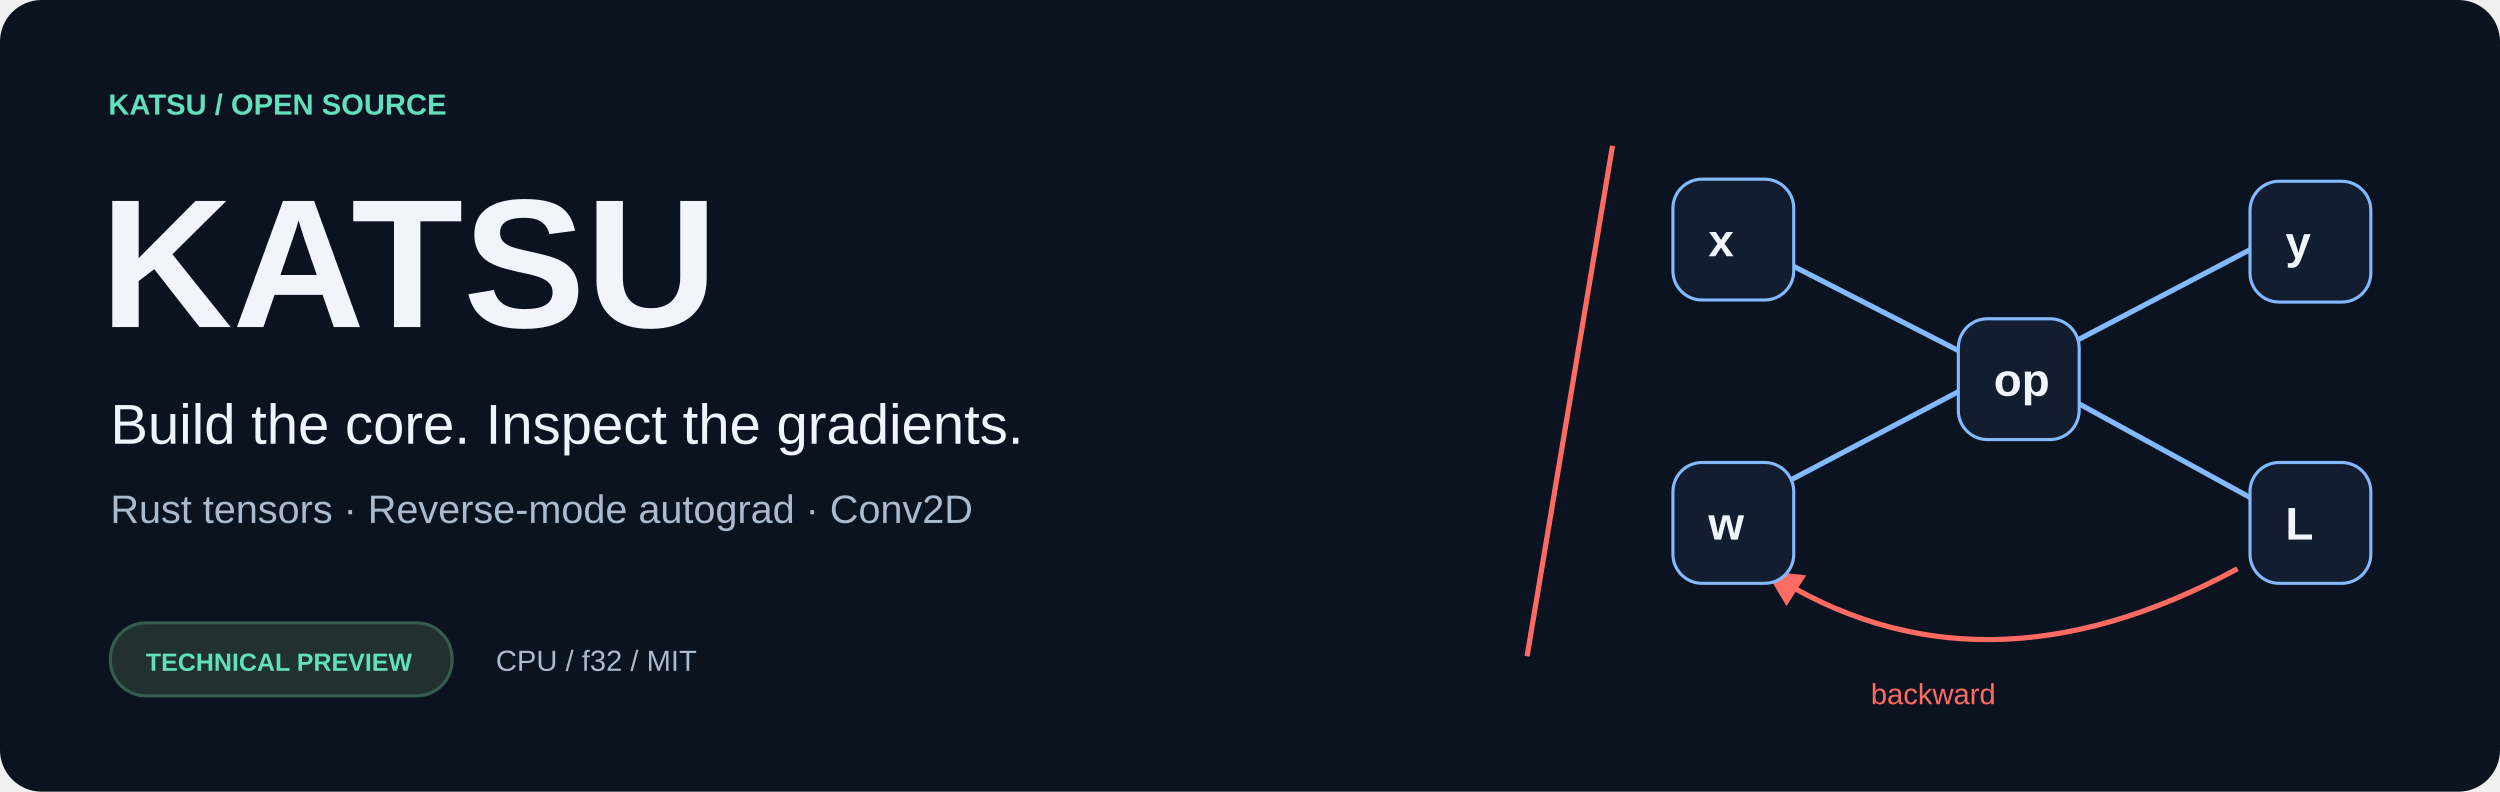
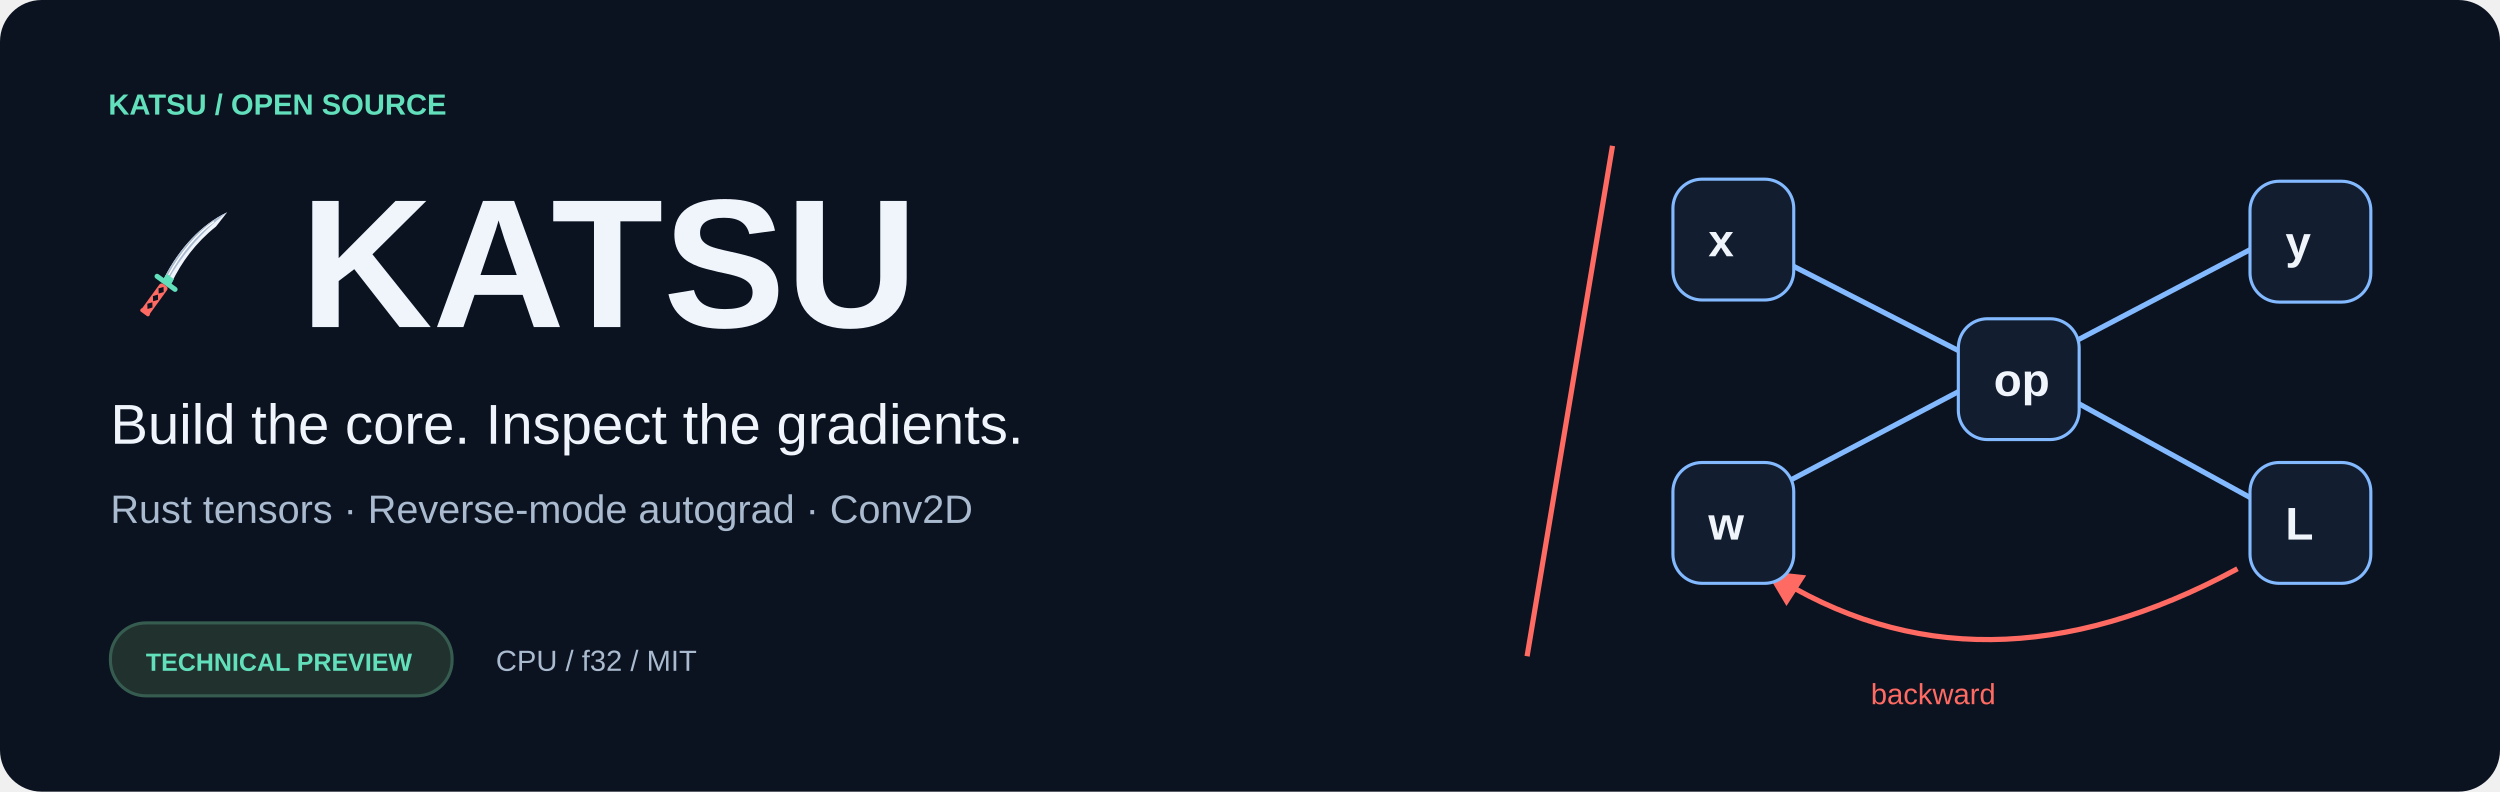
<svg xmlns="http://www.w3.org/2000/svg" width="1200" height="380" viewBox="0 0 1200 380" role="img" aria-labelledby="title desc">
  <defs>
    <marker id="mint" viewBox="0 0 10 10" refX="9" refY="5" markerWidth="7" markerHeight="7" orient="auto-start-reverse">
      <path d="M 0 0 L 10 5 L 0 10 z" fill="#62dfbb" />
    </marker>
    <marker id="red" viewBox="0 0 10 10" refX="9" refY="5" markerWidth="7" markerHeight="7" orient="auto-start-reverse">
      <path d="M 0 0 L 10 5 L 0 10 z" fill="#ff6b62" />
    </marker>
    <marker id="blue" viewBox="0 0 10 10" refX="9" refY="5" markerWidth="7" markerHeight="7" orient="auto-start-reverse">
      <path d="M 0 0 L 10 5 L 0 10 z" fill="#83b9ff" />
    </marker>
  </defs>
  <rect width="1200" height="380" rx="20" fill="#0b1220" />
  <text x="52" y="55" fill="#62dfbb" font-size="14" font-weight="700" font-family="Arial, Helvetica, sans-serif">KATSU  /  OPEN SOURCE</text>
-   <text x="48" y="157" fill="#f0f5fc" font-size="88" font-weight="700" font-family="Arial, Helvetica, sans-serif">KATSU</text>
+   <text x="144" y="157" fill="#f0f5fc" font-size="88" font-weight="700" font-family="Arial, Helvetica, sans-serif">KATSU</text>
  <text x="53" y="213" fill="#f0f5fc" font-size="27" font-weight="400" font-family="Arial, Helvetica, sans-serif">Build the core. Inspect the gradients.</text>
  <text x="53" y="251" fill="#aabbd0" font-size="19" font-weight="400" font-family="Arial, Helvetica, sans-serif">Rust tensors · Reverse-mode autograd · Conv2D</text>
  <rect x="53" y="299" width="164" height="35" rx="17" fill="#21312e" stroke="#365c50" stroke-width="1.5" />
  <text x="70" y="322" fill="#62dfbb" font-size="12" font-weight="700" font-family="Arial, Helvetica, sans-serif">TECHNICAL PREVIEW</text>
  <text x="238" y="322" fill="#aabbd0" font-size="14" font-weight="400" font-family="Arial, Helvetica, sans-serif">CPU / f32 / MIT</text>
  <path d="M 828 111 L 959 178" fill="none" stroke="#83b9ff" stroke-width="2.5" />
  <path d="M 828 247 L 959 178" fill="none" stroke="#83b9ff" stroke-width="2.5" />
  <path d="M 969 178 L 1095 112" fill="none" stroke="#83b9ff" stroke-width="2.5" />
  <path d="M 969 178 L 1095 247" fill="none" stroke="#83b9ff" stroke-width="2.5" />
  <path d="M 1074 273 Q 950 340 849 275" fill="none" stroke="#ff6b62" stroke-width="2.5" marker-end="url(#red)" />
  <text x="898" y="338" fill="#ff6b62" font-size="14" font-weight="400" font-family="Arial, Helvetica, sans-serif">backward</text>
  <rect x="803" y="86" width="58" height="58" rx="14" fill="#121e30" stroke="#83b9ff" stroke-width="1.5" />
  <text x="820" y="123" fill="#f0f5fc" font-size="22" font-weight="700" font-family="Arial, Helvetica, sans-serif">x</text>
  <rect x="803" y="222" width="58" height="58" rx="14" fill="#121e30" stroke="#83b9ff" stroke-width="1.5" />
  <text x="820" y="259" fill="#f0f5fc" font-size="22" font-weight="700" font-family="Arial, Helvetica, sans-serif">w</text>
  <rect x="940" y="153" width="58" height="58" rx="14" fill="#121e30" stroke="#83b9ff" stroke-width="1.5" />
  <text x="957" y="190" fill="#f0f5fc" font-size="22" font-weight="700" font-family="Arial, Helvetica, sans-serif">op</text>
  <rect x="1080" y="87" width="58" height="58" rx="14" fill="#121e30" stroke="#83b9ff" stroke-width="1.5" />
  <text x="1097" y="124" fill="#f0f5fc" font-size="22" font-weight="700" font-family="Arial, Helvetica, sans-serif">y</text>
  <rect x="1080" y="222" width="58" height="58" rx="14" fill="#121e30" stroke="#83b9ff" stroke-width="1.5" />
  <text x="1097" y="259" fill="#f0f5fc" font-size="22" font-weight="700" font-family="Arial, Helvetica, sans-serif">L</text>
  <path d="M 733 315 L 774 70" fill="none" stroke="#ff6b62" stroke-width="2.5" />
+   <svg x="48" y="87" width="78" height="78" viewBox="0 0 512 512" aria-hidden="true">
+     <rect width="512" height="512" rx="112" fill="#0b1220" />
+     <g transform="rotate(36 256 256)">
+       <path d="M241 326 C225 223 237 122 280 43 L278 100 C256 179 256 254 269 326 Z" fill="#f0f5fc" />
+       <path d="M241 326 C225 223 237 122 280 43 C249 147 245 242 255 326 Z" fill="#aabbd0" />
+       <path d="M247 310 C237 230 243 152 263 93" fill="none" stroke="#ffffff" stroke-width="4" stroke-linecap="round" />
+       <path d="M240 312 L268 312 L271 332 L241 332 Z" fill="#62dfbb" />
+       <rect x="212" y="328" width="86" height="16" rx="8" fill="#62dfbb" />
+       <rect x="241" y="344" width="30" height="110" rx="9" fill="#ff6b62" />
+       <path d="M256 351 L266 364 L256 377 L246 364 Z M256 381 L266 394 L256 407 L246 394 Z M256 411 L266 424 L256 437 L246 424 Z" fill="#0b1220" />
+       <rect x="239" y="444" width="34" height="12" rx="5" fill="#ff6b62" />
+     </g>
+   </svg>
</svg>
